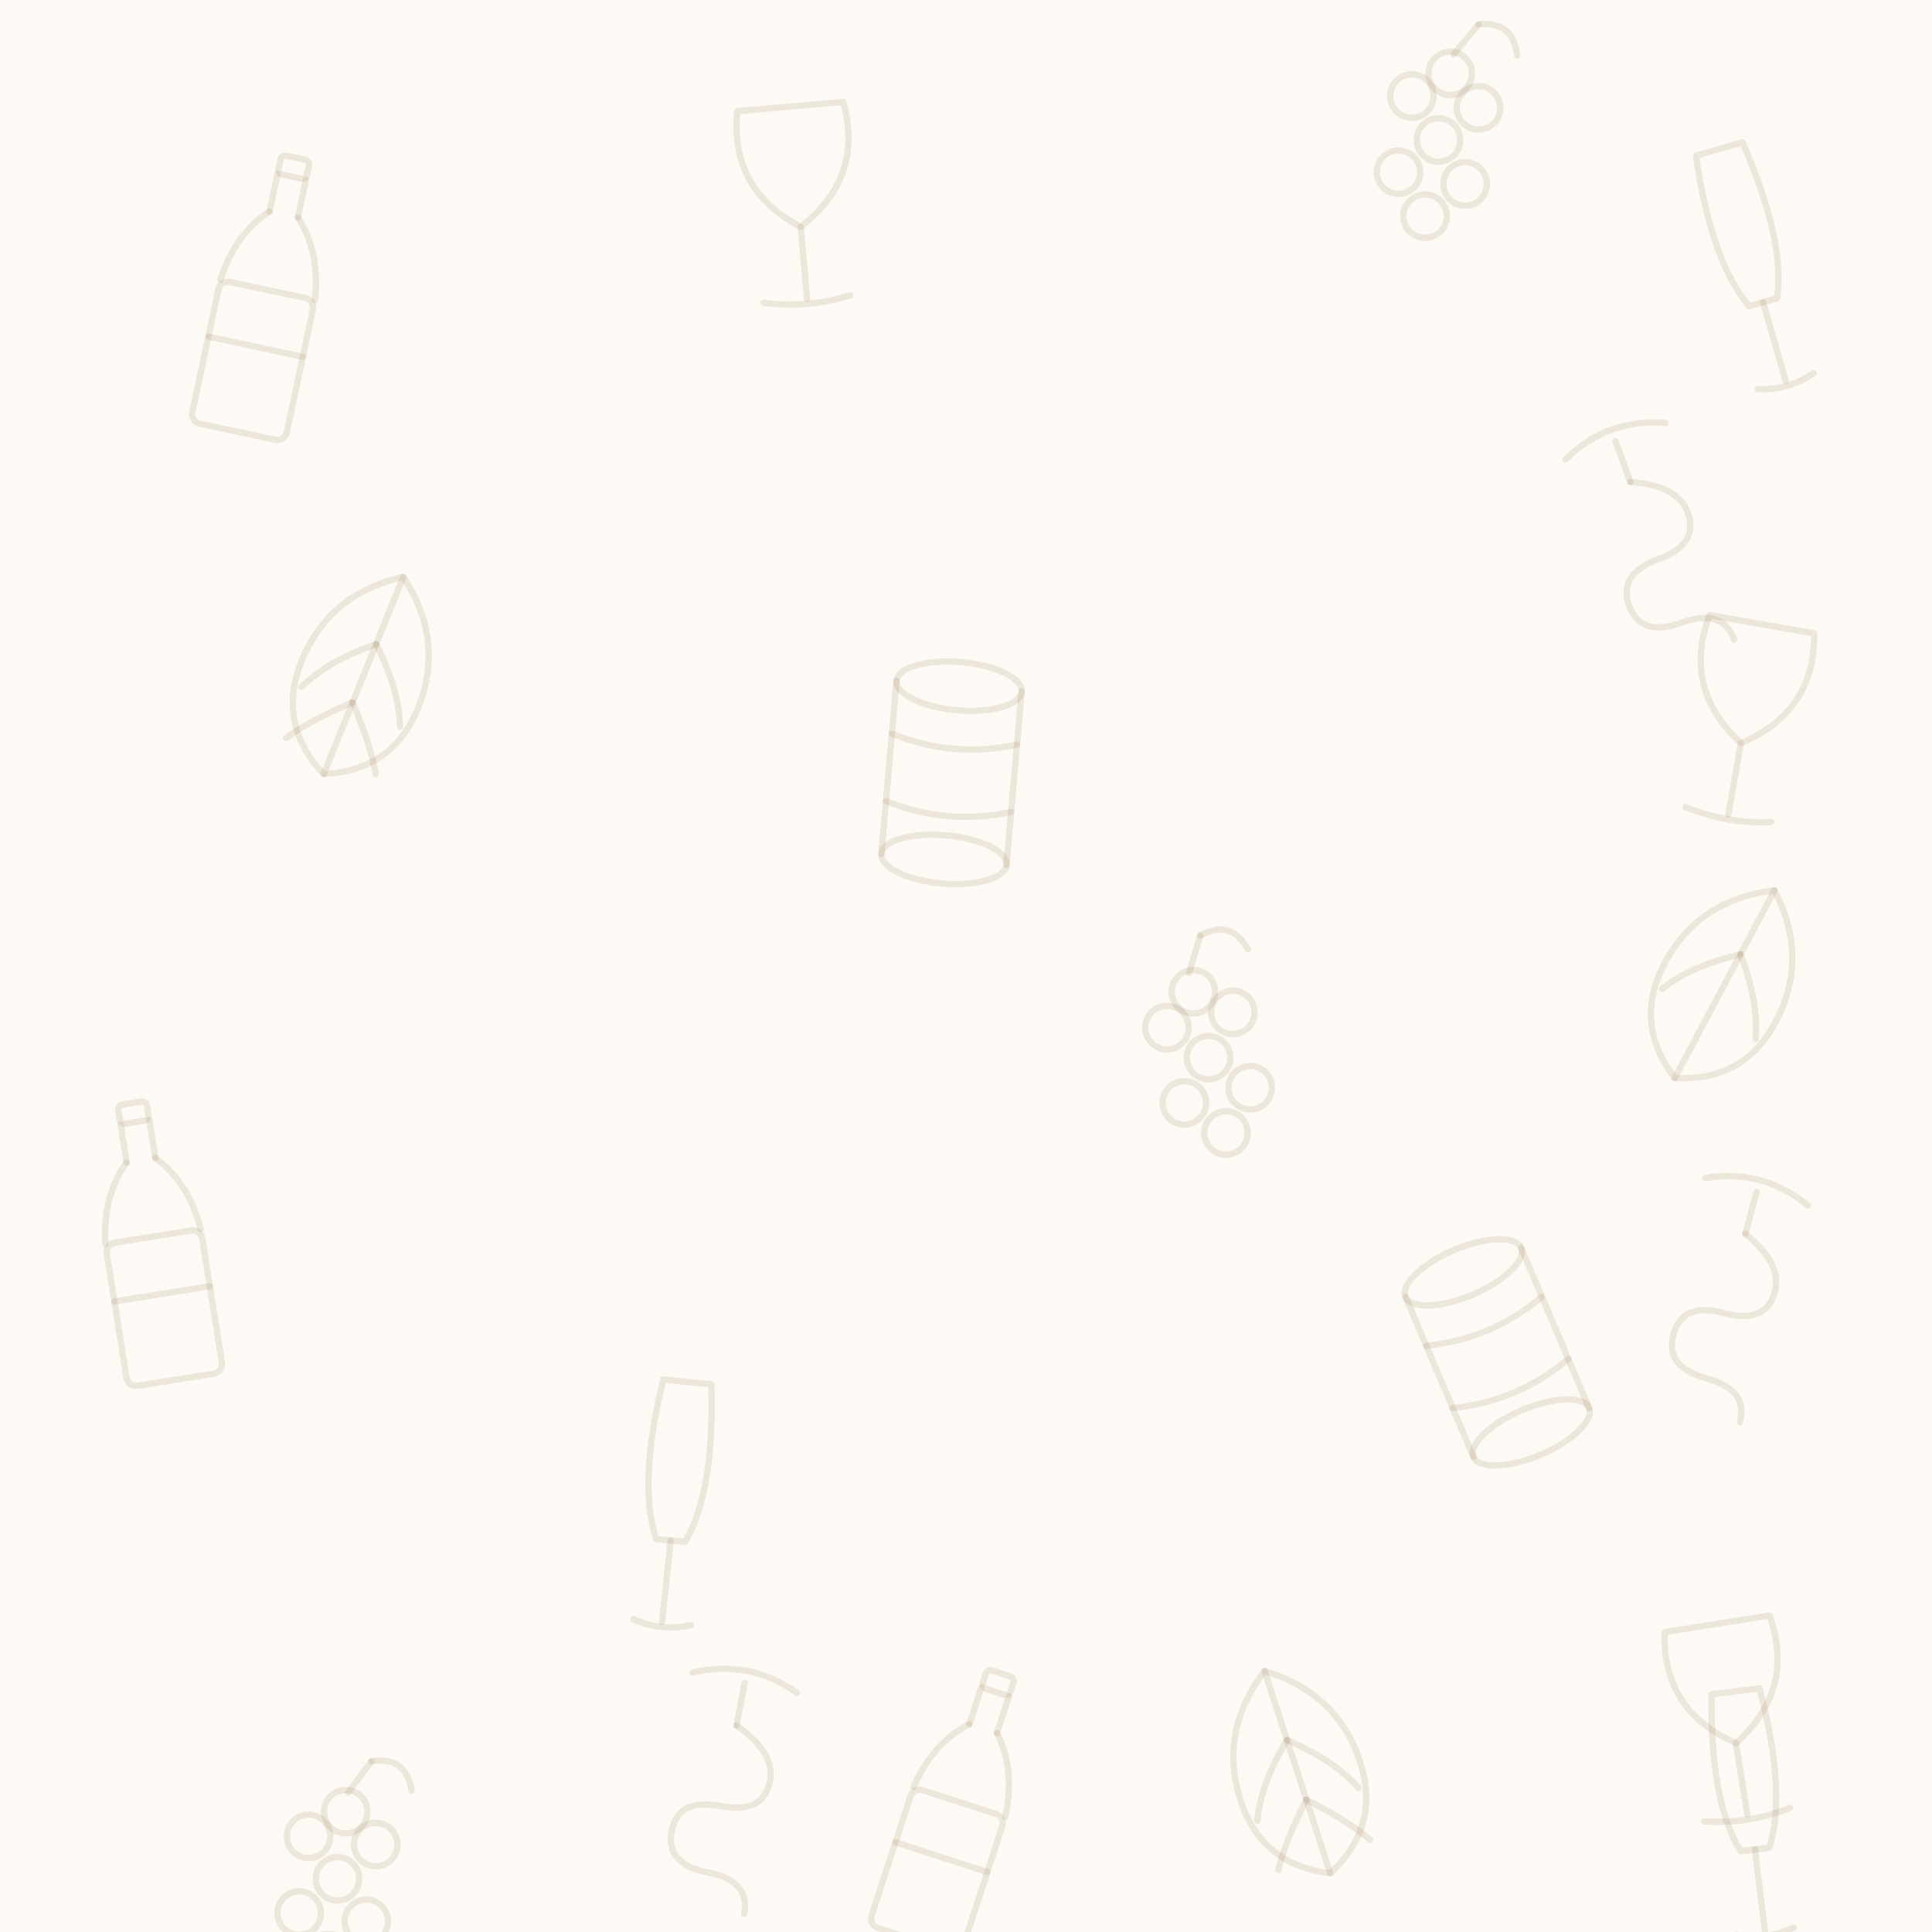
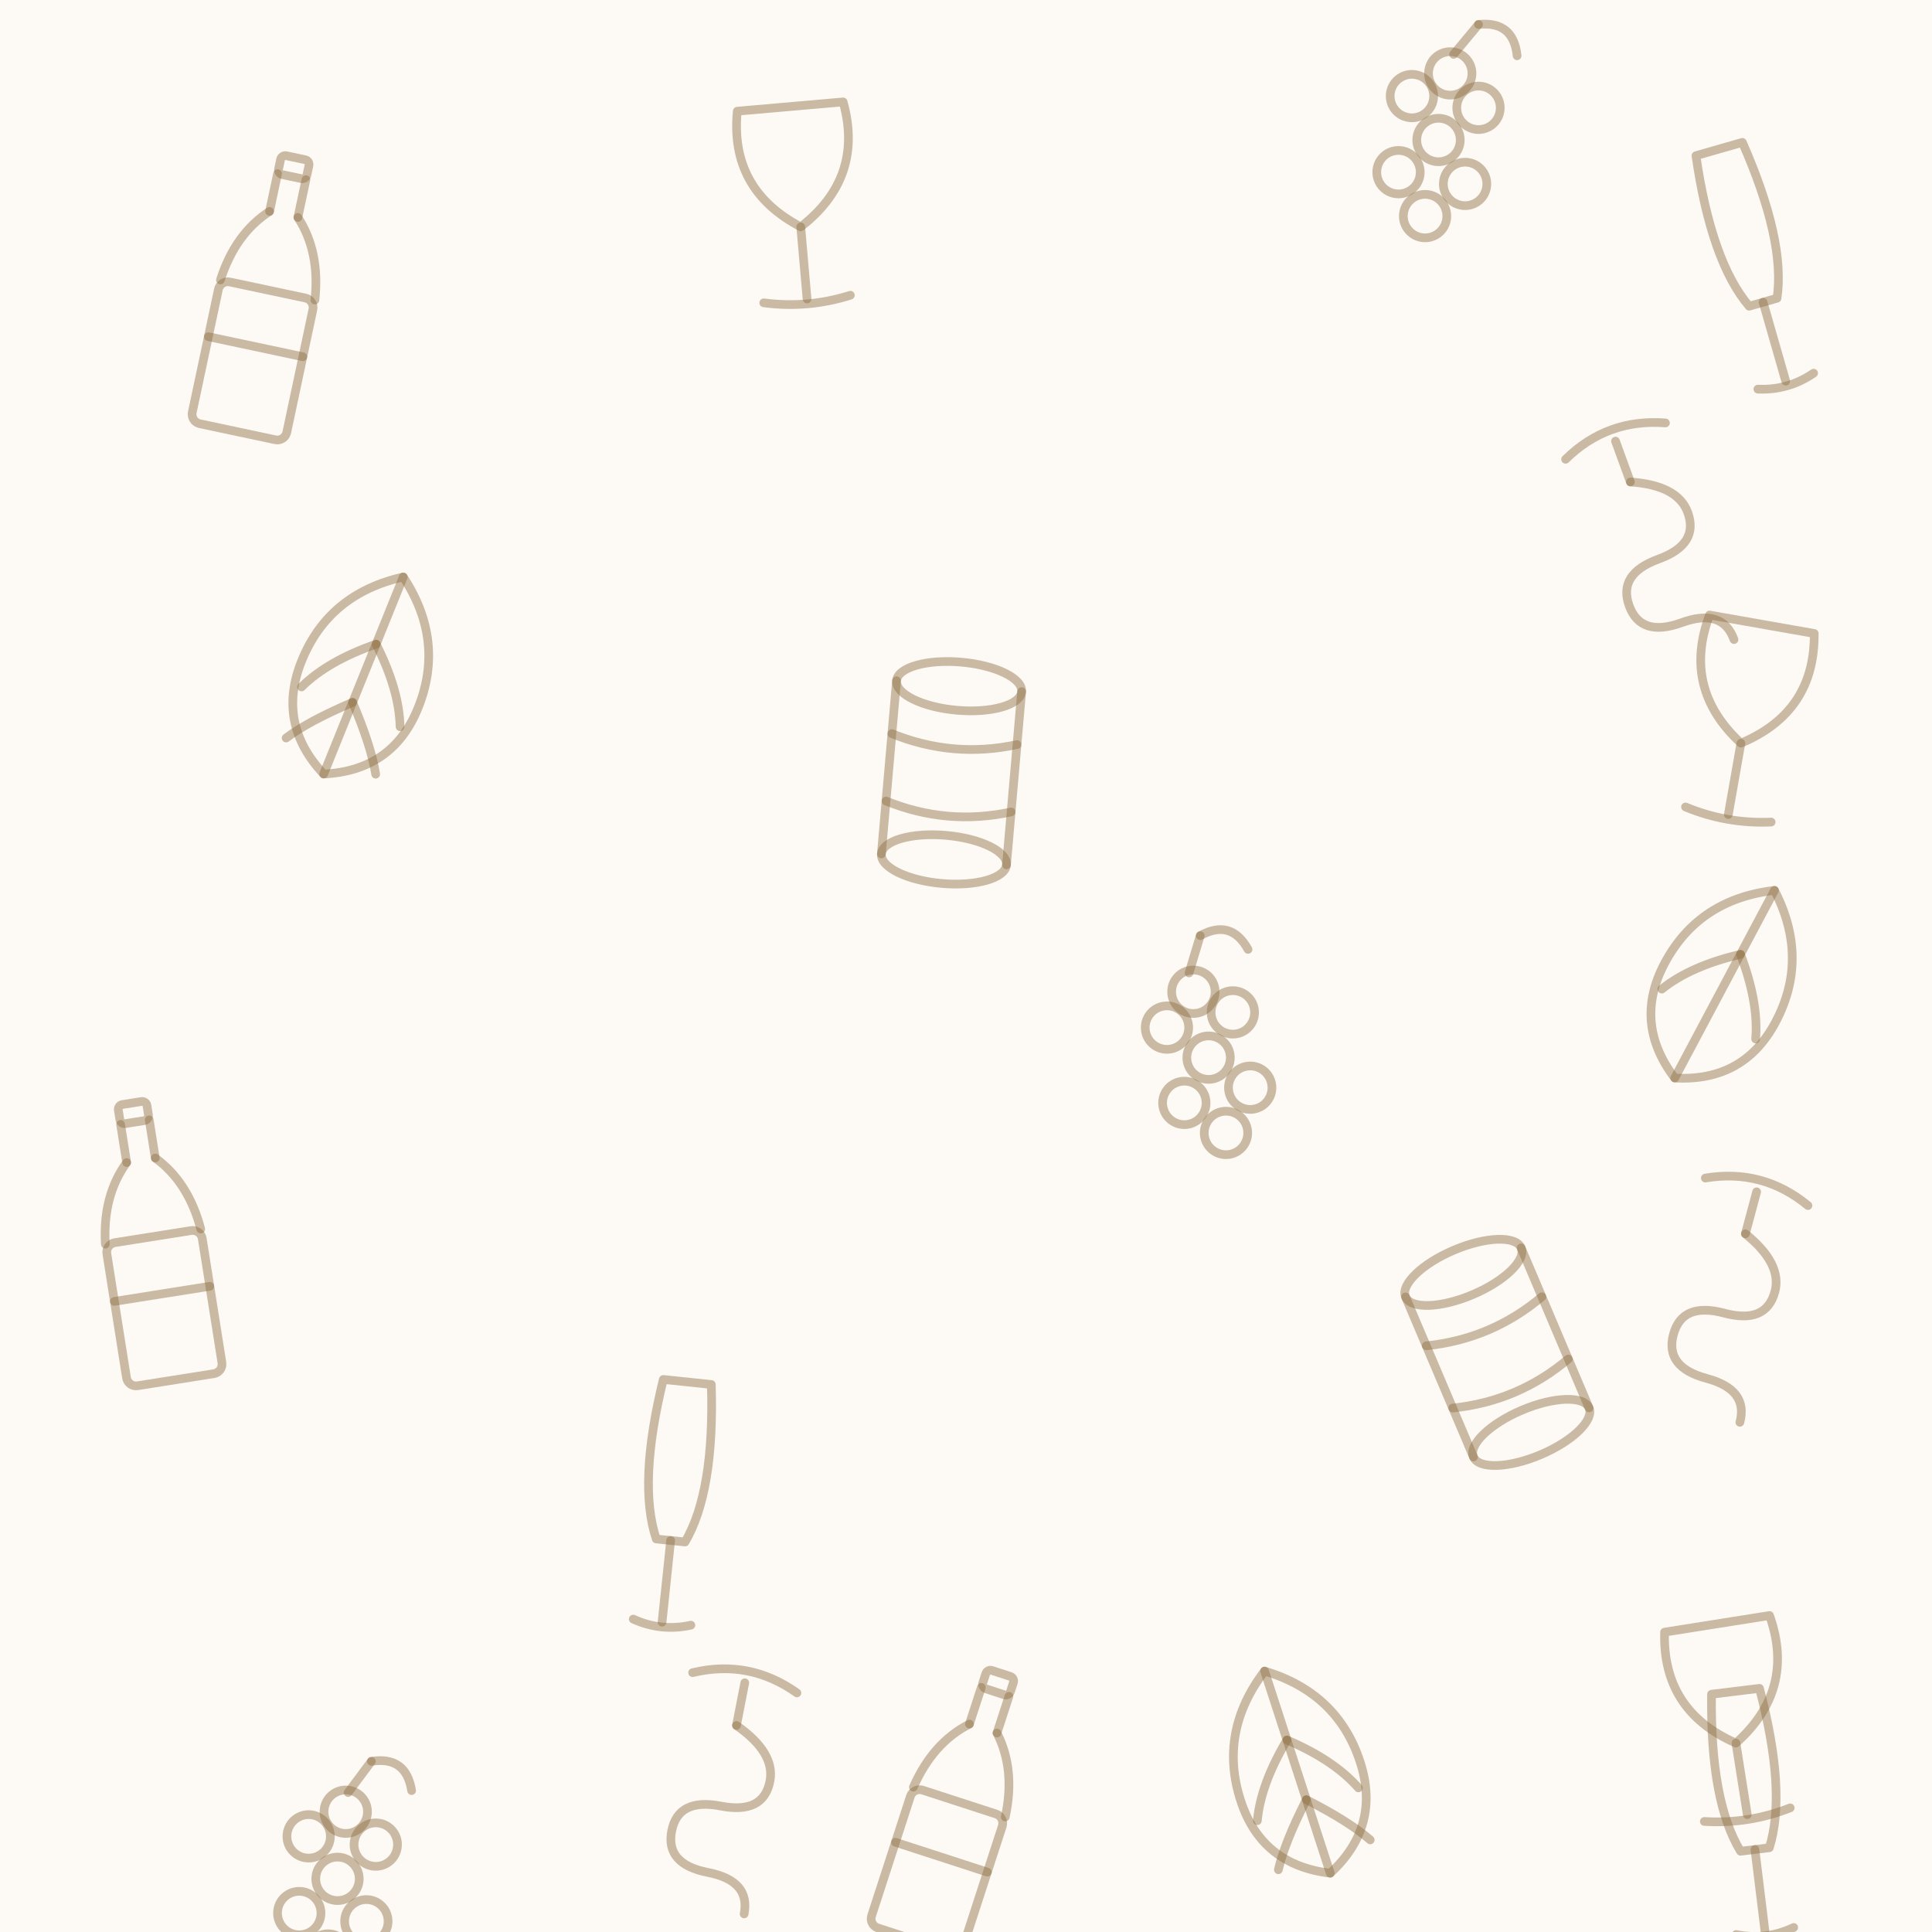
<svg xmlns="http://www.w3.org/2000/svg" viewBox="0 0 400 400" width="400" height="400">
  <rect width="400" height="400" fill="#FDFAF5" />
-   <g stroke="rgba(155,130,90,0.17)" stroke-width="1.3" stroke-linecap="round" stroke-linejoin="round" fill="none">
+   <g stroke="rgba(140,110,65,0.45)" stroke-width="1.8" stroke-linecap="round" stroke-linejoin="round" fill="none">
    <g transform="translate(55,62) rotate(12)">
      <rect x="-3" y="-30" width="6" height="4" rx="1" />
      <line x1="-3" y1="-26" x2="-3" y2="-18" />
      <line x1="3" y1="-26" x2="3" y2="-18" />
      <path d="M -3,-18 Q -9,-12 -10,-2 M 3,-18 Q 9,-12 10,-2" />
      <rect x="-10" y="-2" width="20" height="30" rx="2" />
      <line x1="-10" y1="10" x2="10" y2="10" />
    </g>
    <g transform="translate(165,38) rotate(-5)">
      <path d="M -11,-16 Q -14,0 0,9 Q 14,0 11,-16 Z" />
      <line x1="0" y1="9" x2="0" y2="24" />
      <path d="M -9,24 Q 0,26 9,24" />
    </g>
    <g transform="translate(298,28) rotate(10)">
      <circle cx="0" cy="-13" r="4.5" />
      <circle cx="7" cy="-7" r="4.5" />
      <circle cx="-7" cy="-7" r="4.5" />
      <circle cx="0" cy="1" r="4.5" />
      <circle cx="7" cy="9" r="4.5" />
      <circle cx="-7" cy="9" r="4.5" />
      <circle cx="0" cy="17" r="4.5" />
      <line x1="0" y1="-17" x2="4" y2="-24" />
      <path d="M 4,-24 Q 11,-26 13,-19" />
    </g>
    <g transform="translate(362,52) rotate(-16)">
      <path d="M -5,-22 Q -8,0 -3,11 L 3,11 Q 8,0 5,-22 Z" />
      <line x1="0" y1="11" x2="0" y2="28" />
      <path d="M -6,28 Q 0,30 6,28" />
    </g>
    <g transform="translate(76,138) rotate(22)">
      <path d="M 0,-20 Q -13,-11 -13,4 Q -13,18 0,24 Q 13,18 13,4 Q 13,-11 0,-20 Z" />
      <line x1="0" y1="-20" x2="0" y2="24" />
      <path d="M 0,-5 Q -8,2 -11,9" />
      <path d="M 0,-5 Q 8,2 11,9" />
      <path d="M 0,8 Q -7,15 -10,20" />
      <path d="M 0,8 Q 7,15 10,20" />
    </g>
    <g transform="translate(342,112) rotate(-20)">
      <path d="M -11,-22 Q 0,-27 11,-22" />
      <line x1="0" y1="-22" x2="0" y2="-13" />
      <path d="M 0,-13 Q 9,-9 9,-3 Q 9,4 0,4 Q -9,4 -9,11 Q -9,18 0,18 Q 9,18 9,25" />
    </g>
    <g transform="translate(197,160) rotate(5)">
      <ellipse cx="0" cy="-18" rx="13" ry="5" />
      <ellipse cx="0" cy="18" rx="13" ry="5" />
      <line x1="-13" y1="-18" x2="-13" y2="18" />
      <line x1="13" y1="-18" x2="13" y2="18" />
      <path d="M -13,-7 Q 0,-3 13,-7" />
      <path d="M -13,7 Q 0,11 13,7" />
    </g>
    <g transform="translate(362,145) rotate(10)">
      <path d="M -11,-16 Q -14,0 0,9 Q 14,0 11,-16 Z" />
      <line x1="0" y1="9" x2="0" y2="24" />
      <path d="M -9,24 Q 0,26 9,24" />
    </g>
    <g transform="translate(32,258) rotate(-9)">
      <rect x="-3" y="-30" width="6" height="4" rx="1" />
      <line x1="-3" y1="-26" x2="-3" y2="-18" />
      <line x1="3" y1="-26" x2="3" y2="-18" />
      <path d="M -3,-18 Q -9,-12 -10,-2 M 3,-18 Q 9,-12 10,-2" />
      <rect x="-10" y="-2" width="20" height="30" rx="2" />
      <line x1="-10" y1="10" x2="10" y2="10" />
    </g>
    <g transform="translate(250,218) rotate(-13)">
      <circle cx="0" cy="-13" r="4.5" />
      <circle cx="7" cy="-7" r="4.5" />
      <circle cx="-7" cy="-7" r="4.5" />
      <circle cx="0" cy="1" r="4.5" />
      <circle cx="7" cy="9" r="4.5" />
      <circle cx="-7" cy="9" r="4.5" />
      <circle cx="0" cy="17" r="4.5" />
      <line x1="0" y1="-17" x2="4" y2="-24" />
      <path d="M 4,-24 Q 11,-26 13,-19" />
    </g>
    <g transform="translate(358,202) rotate(28)">
      <path d="M 0,-20 Q -13,-11 -13,4 Q -13,18 0,24 Q 13,18 13,4 Q 13,-11 0,-20 Z" />
      <line x1="0" y1="-20" x2="0" y2="24" />
      <path d="M 0,-5 Q -8,2 -11,9" />
      <path d="M 0,-5 Q 8,2 11,9" />
    </g>
    <g transform="translate(140,308) rotate(6)">
      <path d="M -5,-22 Q -8,0 -3,11 L 3,11 Q 8,0 5,-22 Z" />
      <line x1="0" y1="11" x2="0" y2="28" />
      <path d="M -6,28 Q 0,30 6,28" />
    </g>
    <g transform="translate(310,280) rotate(-23)">
      <ellipse cx="0" cy="-18" rx="13" ry="5" />
      <ellipse cx="0" cy="18" rx="13" ry="5" />
      <line x1="-13" y1="-18" x2="-13" y2="18" />
      <line x1="13" y1="-18" x2="13" y2="18" />
      <path d="M -13,-7 Q 0,-3 13,-7" />
      <path d="M -13,7 Q 0,11 13,7" />
    </g>
    <g transform="translate(358,268) rotate(15)">
      <path d="M -11,-22 Q 0,-27 11,-22" />
      <line x1="0" y1="-22" x2="0" y2="-13" />
      <path d="M 0,-13 Q 9,-9 9,-3 Q 9,4 0,4 Q -9,4 -9,11 Q -9,18 0,18 Q 9,18 9,25" />
    </g>
    <g transform="translate(198,375) rotate(18)">
      <rect x="-3" y="-30" width="6" height="4" rx="1" />
      <line x1="-3" y1="-26" x2="-3" y2="-18" />
      <line x1="3" y1="-26" x2="3" y2="-18" />
      <path d="M -3,-18 Q -9,-12 -10,-2 M 3,-18 Q 9,-12 10,-2" />
      <rect x="-10" y="-2" width="20" height="30" rx="2" />
      <line x1="-10" y1="10" x2="10" y2="10" />
    </g>
    <g transform="translate(358,352) rotate(-9)">
      <path d="M -11,-16 Q -14,0 0,9 Q 14,0 11,-16 Z" />
      <line x1="0" y1="9" x2="0" y2="24" />
      <path d="M -9,24 Q 0,26 9,24" />
    </g>
    <g transform="translate(70,388) rotate(7)">
      <circle cx="0" cy="-13" r="4.5" />
      <circle cx="7" cy="-7" r="4.5" />
      <circle cx="-7" cy="-7" r="4.5" />
      <circle cx="0" cy="1" r="4.5" />
      <circle cx="7" cy="9" r="4.5" />
      <circle cx="-7" cy="9" r="4.5" />
      <circle cx="0" cy="17" r="4.5" />
      <line x1="0" y1="-17" x2="4" y2="-24" />
      <path d="M 4,-24 Q 11,-26 13,-19" />
    </g>
    <g transform="translate(268,365) rotate(-18)">
      <path d="M 0,-20 Q -13,-11 -13,4 Q -13,18 0,24 Q 13,18 13,4 Q 13,-11 0,-20 Z" />
      <line x1="0" y1="-20" x2="0" y2="24" />
      <path d="M 0,-5 Q -8,2 -11,9" />
      <path d="M 0,-5 Q 8,2 11,9" />
      <path d="M 0,8 Q -7,15 -10,20" />
      <path d="M 0,8 Q 7,15 10,20" />
    </g>
    <g transform="translate(362,372) rotate(-7)">
      <path d="M -5,-22 Q -8,0 -3,11 L 3,11 Q 8,0 5,-22 Z" />
      <line x1="0" y1="11" x2="0" y2="28" />
      <path d="M -6,28 Q 0,30 6,28" />
    </g>
    <g transform="translate(150,370) rotate(11)">
      <path d="M -11,-22 Q 0,-27 11,-22" />
      <line x1="0" y1="-22" x2="0" y2="-13" />
      <path d="M 0,-13 Q 9,-9 9,-3 Q 9,4 0,4 Q -9,4 -9,11 Q -9,18 0,18 Q 9,18 9,25" />
    </g>
  </g>
</svg>
